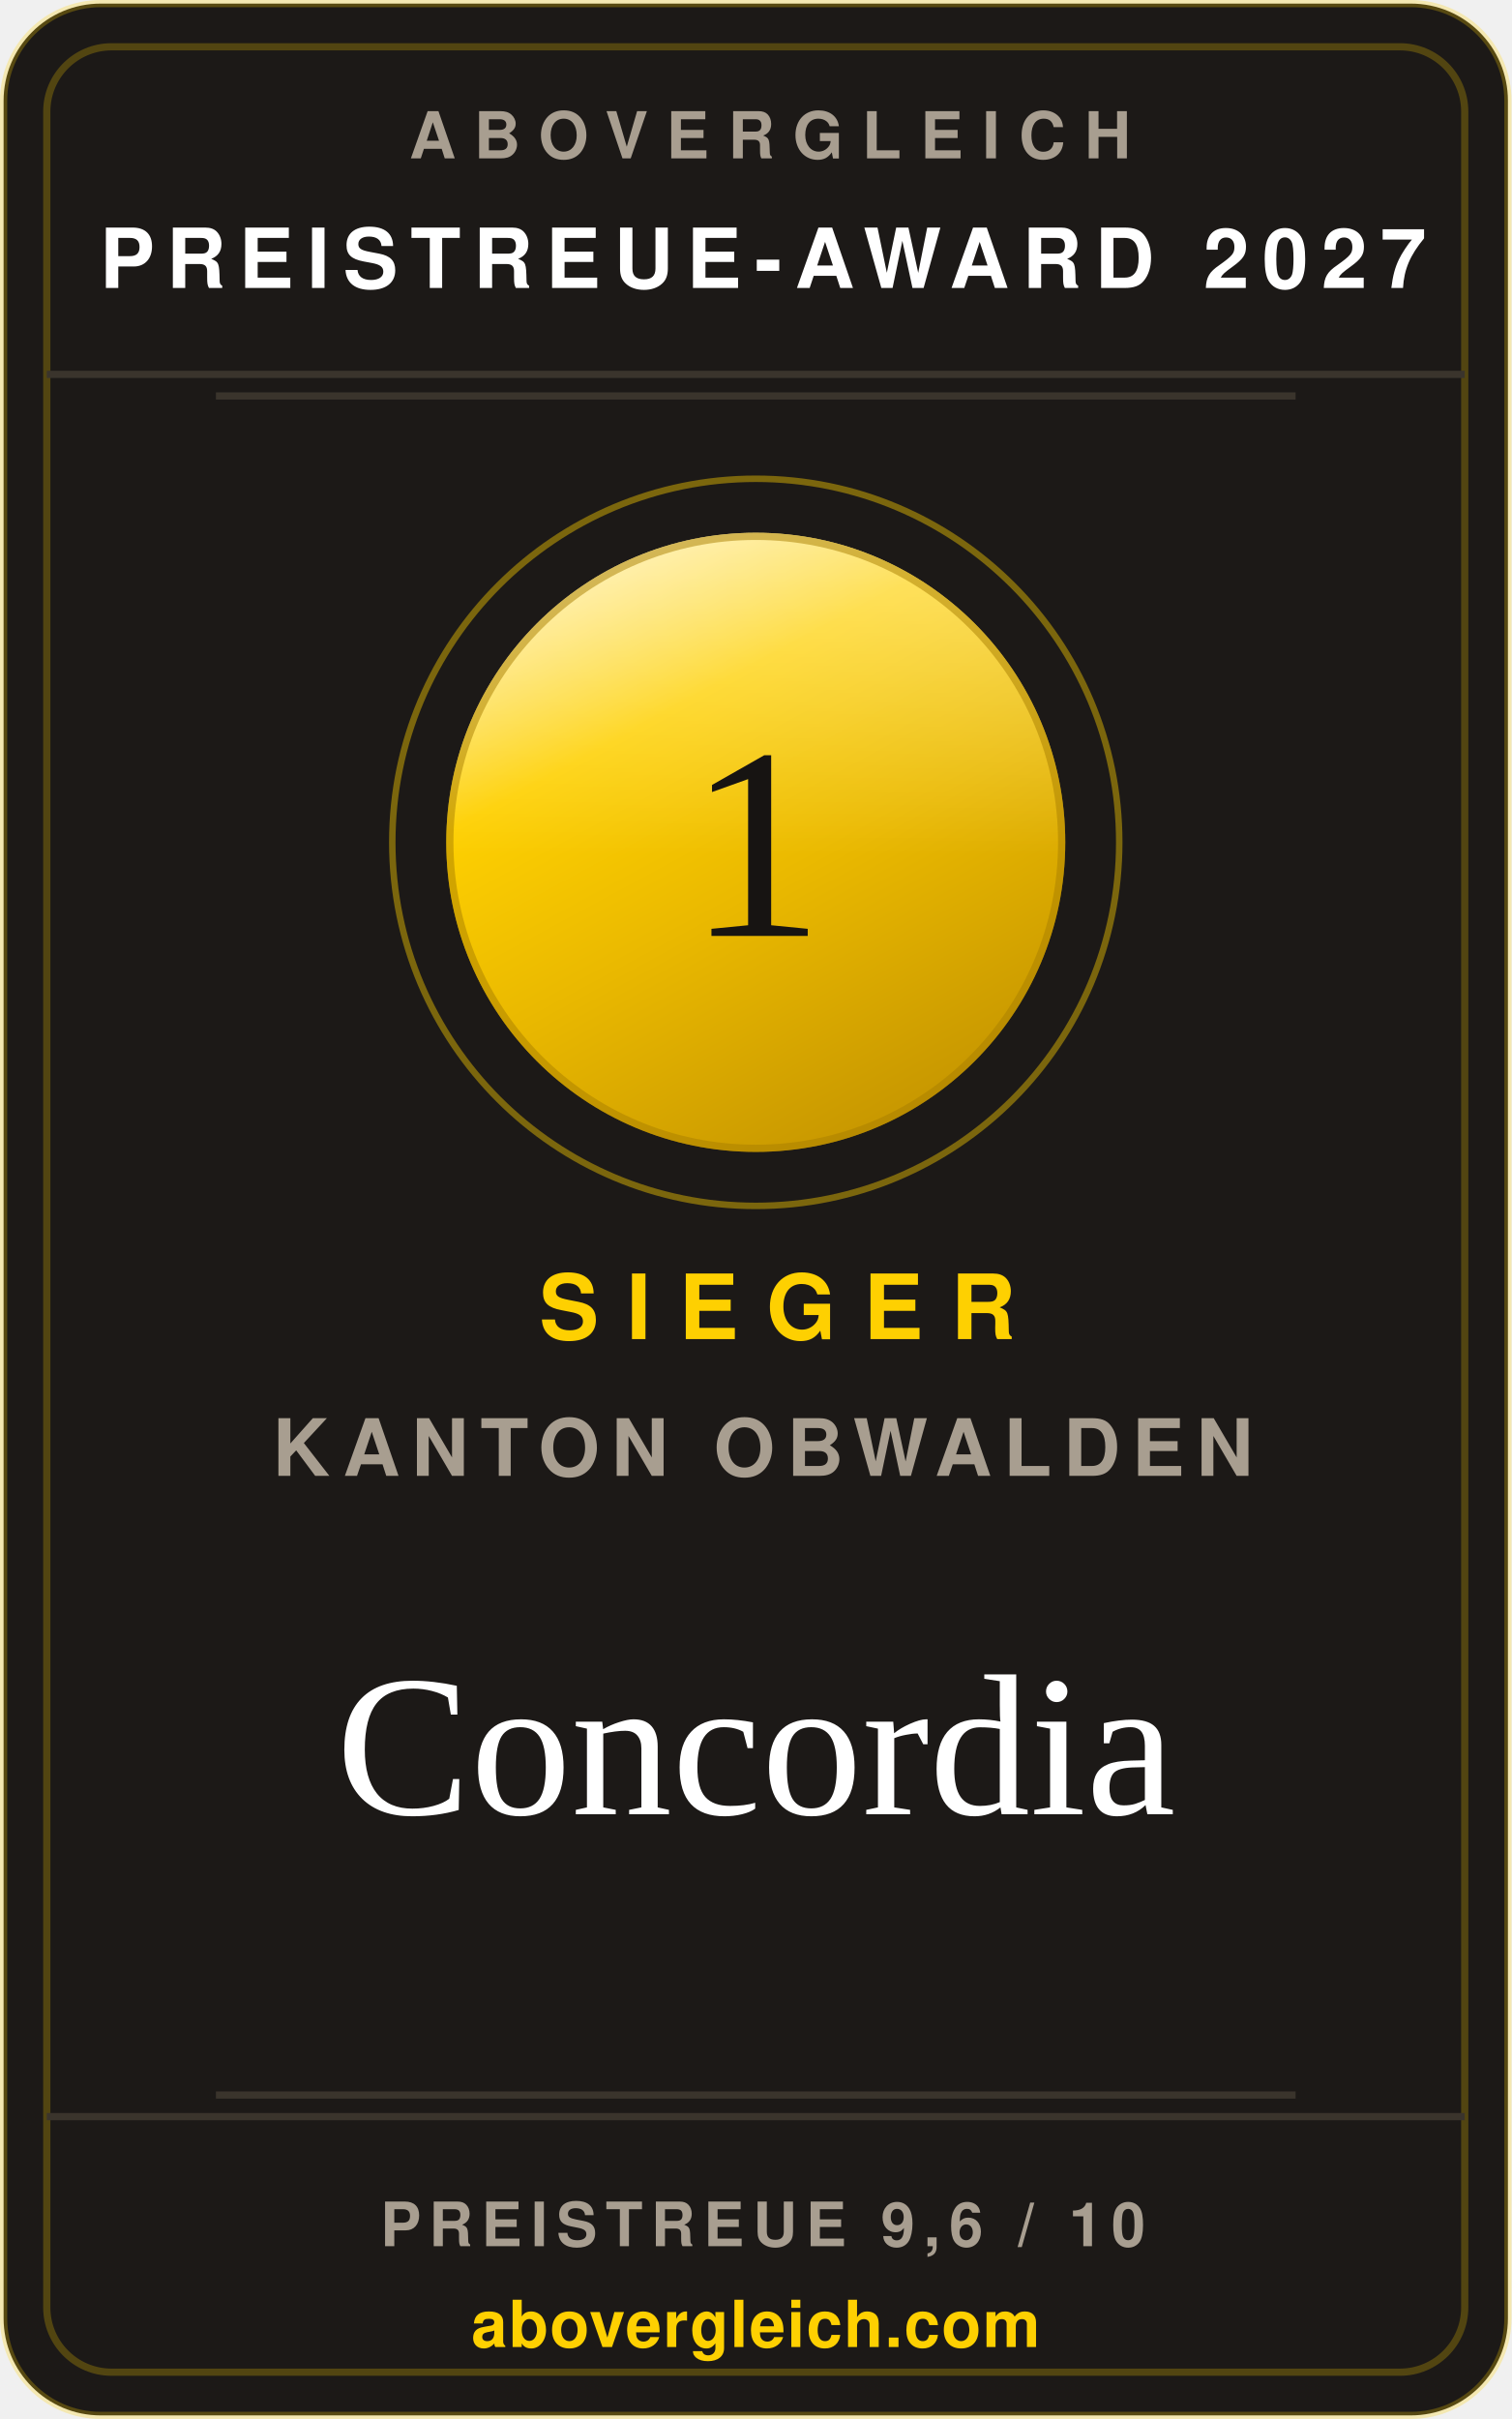
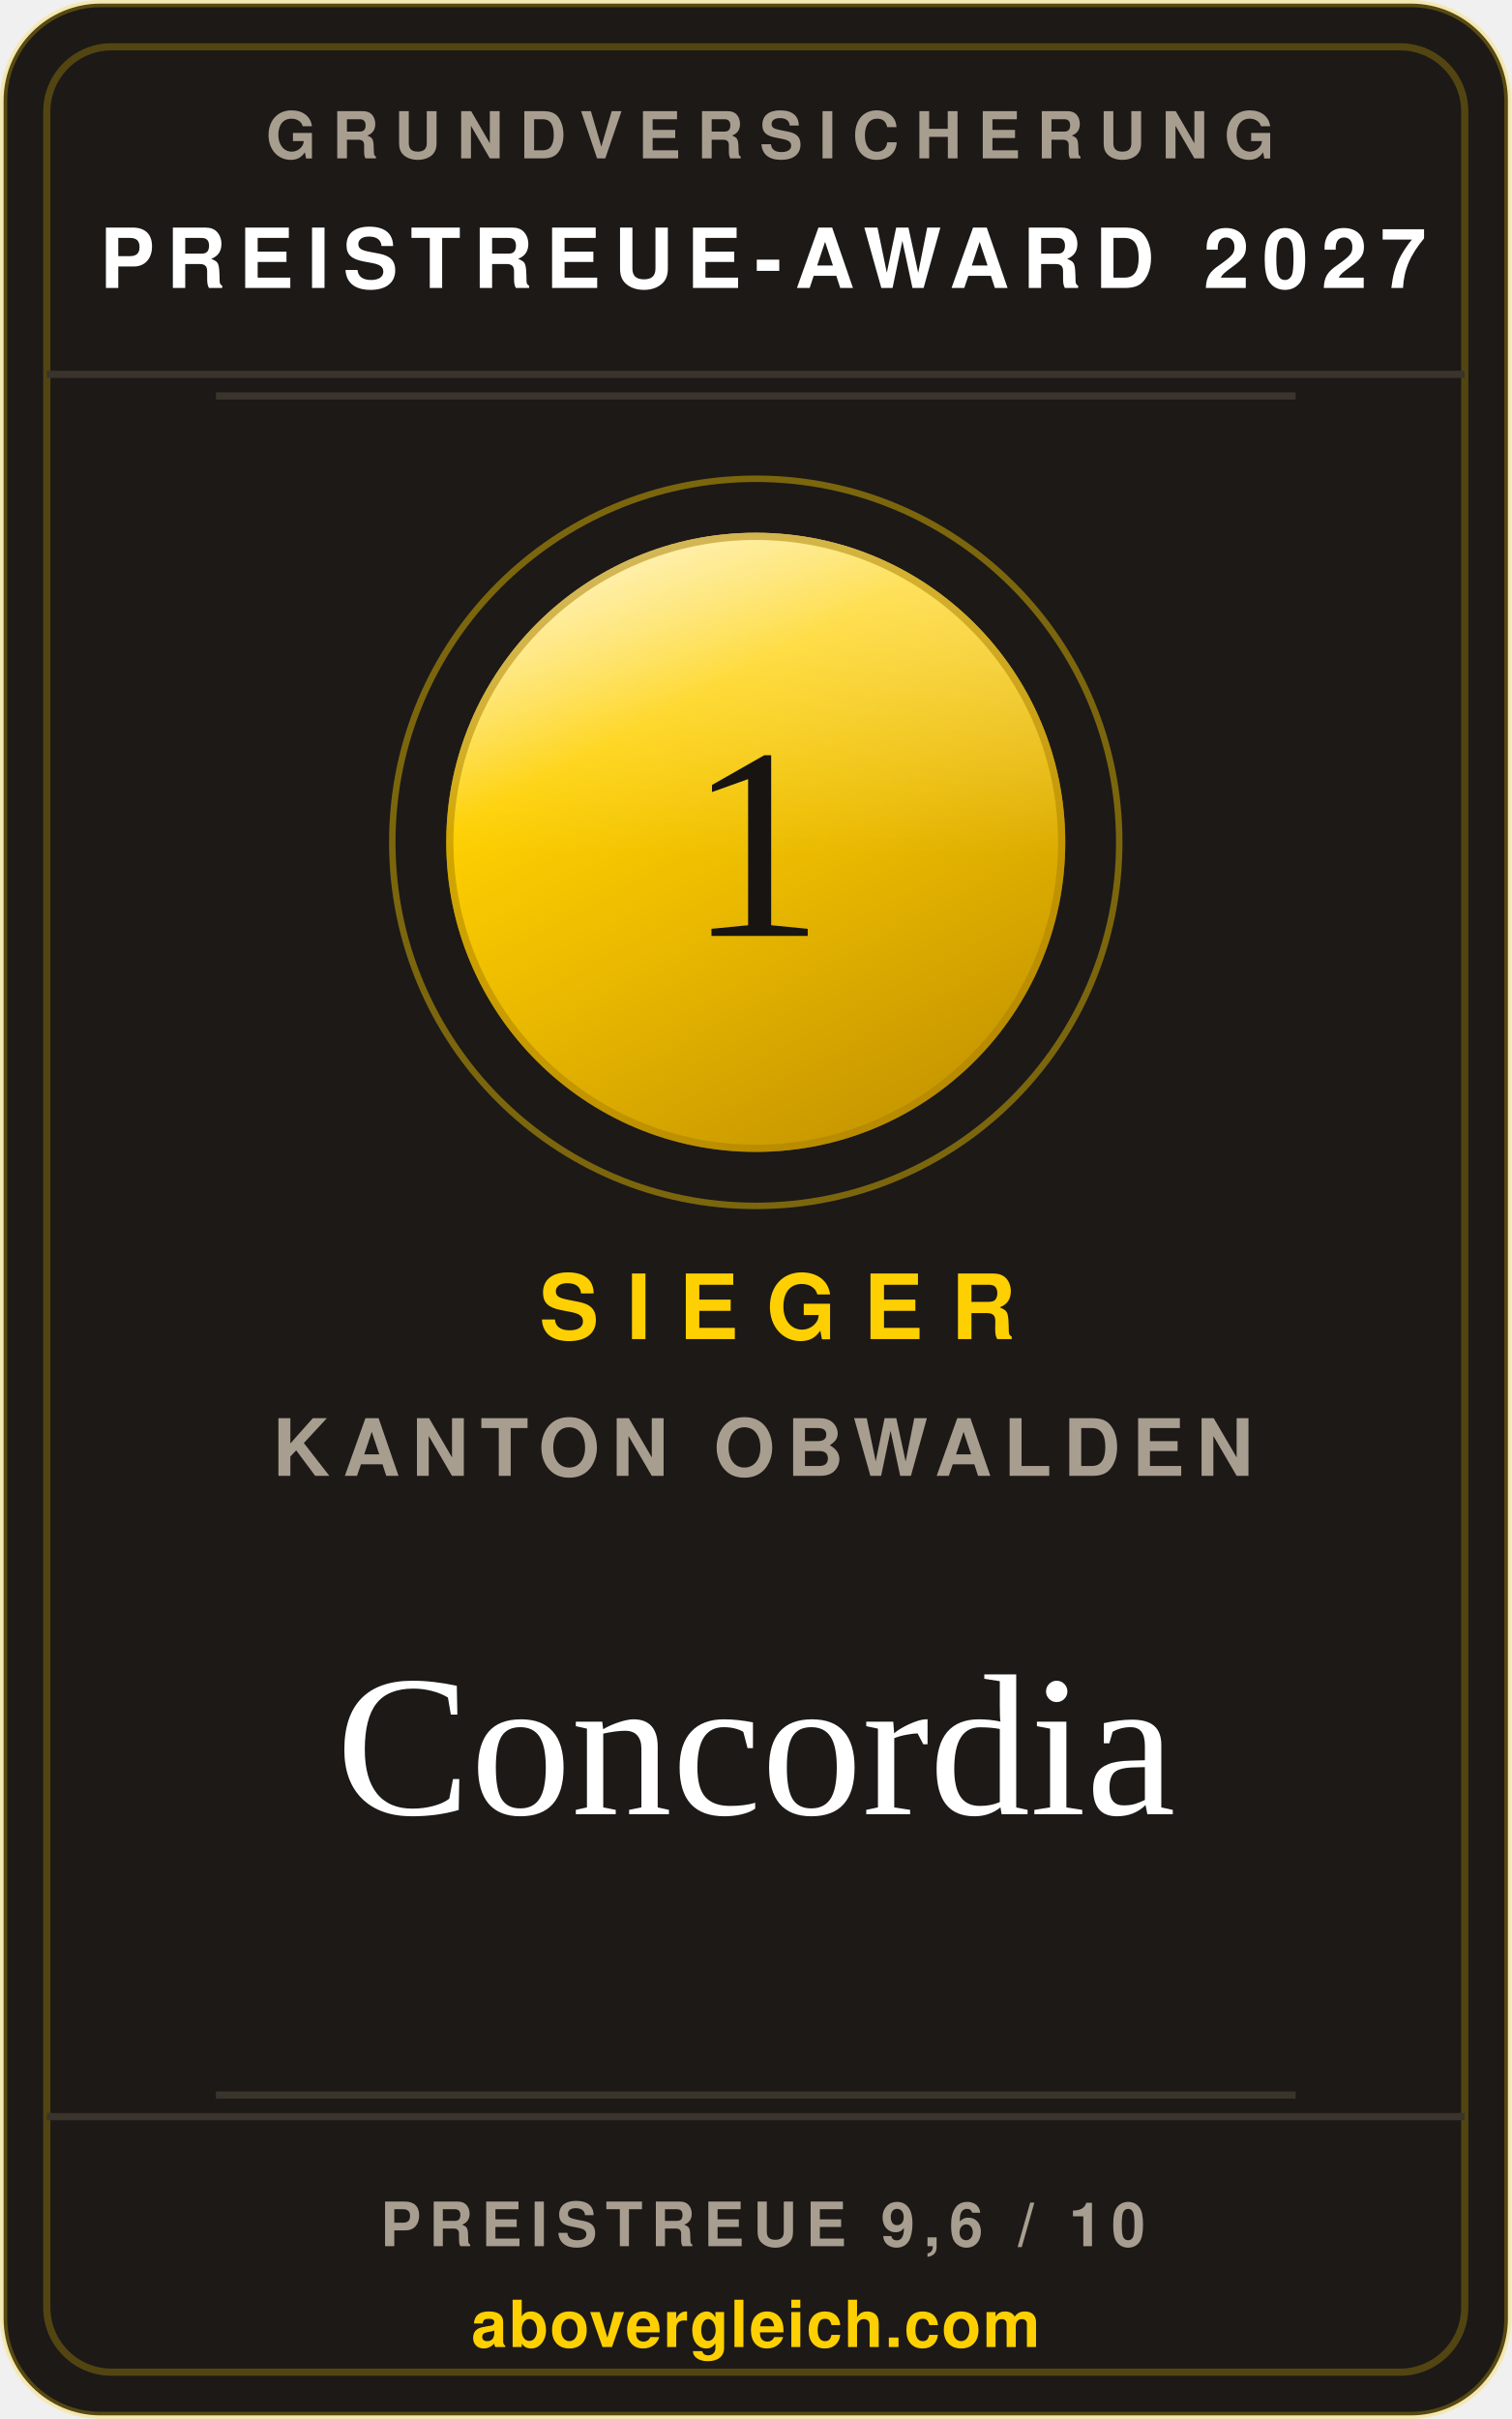
<svg xmlns="http://www.w3.org/2000/svg" width="240" height="384" viewBox="0 0 210 336" role="img" aria-label="abovergleich Preistreue-Award 2027: Preistreueste Krankenkasse im Kanton Obwalden 2027, Concordia">
  <style>.s{font-family:'Helvetica Neue',Helvetica,Arial,sans-serif}.v{font-family:Georgia,'Times New Roman',serif}</style>
  <defs>
    <linearGradient id="metall" x1="0.18" y1="0" x2="0.72" y2="1">
      <stop offset="0%" stop-color="#ffeea6" />
      <stop offset="30%" stop-color="#fed001" />
      <stop offset="58%" stop-color="#eab900" />
      <stop offset="100%" stop-color="#c49400" />
    </linearGradient>
    <linearGradient id="glanz" x1="0" y1="0" x2="0" y2="1">
      <stop offset="0%" stop-color="#ffffff" stop-opacity="0.42" />
      <stop offset="52%" stop-color="#ffffff" stop-opacity="0" />
    </linearGradient>
  </defs>
  <rect x="0.5" y="0.5" width="209" height="335" rx="13.5" fill="#1c1917" stroke="rgba(254,208,1,0.26)" />
  <rect x="6.5" y="6.5" width="197" height="323" rx="9" fill="none" stroke="rgba(254,208,1,0.24)" />
-   <text class="s" x="107" y="22" text-anchor="middle" font-size="9" font-weight="700" letter-spacing="2.6" fill="#a89e90">ABOVERGLEICH</text>
+   <text class="s" x="107" y="22" text-anchor="middle" font-size="9" font-weight="700" letter-spacing="2.2" fill="#a89e90">GRUNDVERSICHERUNG</text>
  <text class="s" x="106" y="40" text-anchor="middle" font-size="11.5" font-weight="700" letter-spacing="1.8" fill="#ffffff">PREISTREUE-AWARD 2027</text>
  <line x1="6.5" y1="52" x2="203.5" y2="52" stroke="#3a342c" />
  <line x1="30" y1="55" x2="180" y2="55" stroke="#3a342c" />
  <circle cx="105" cy="117" r="50.5" fill="none" stroke="rgba(254,208,1,0.42)" stroke-width="0.9" />
  <circle cx="105" cy="117" r="43" fill="url(#metall)" />
  <circle cx="105" cy="117" r="43" fill="url(#glanz)" />
  <circle cx="105" cy="117" r="42.5" fill="none" stroke="#a97f00" stroke-opacity="0.5" stroke-width="1" />
  <text class="v" x="105" y="130" text-anchor="middle" font-size="38" fill="#171412">1</text>
  <text class="s" x="108" y="186" text-anchor="middle" font-size="12.5" font-weight="700" letter-spacing="3.8" fill="#fed001">SIEGER</text>
  <text class="s" x="106" y="205" text-anchor="middle" font-size="11" font-weight="600" letter-spacing="1.6" fill="#a89e90">KANTON OBWALDEN</text>
  <text class="v" x="105" y="252" text-anchor="middle" font-size="28" fill="#ffffff">Concordia</text>
  <line x1="30" y1="291" x2="180" y2="291" stroke="#3a342c" />
  <line x1="6.5" y1="294" x2="203.5" y2="294" stroke="#3a342c" />
  <text class="s" x="106" y="312" text-anchor="middle" font-size="8.5" font-weight="700" letter-spacing="1.2" fill="#a89e90">PREISTREUE 9,6 / 10</text>
  <text class="s" x="105" y="326" text-anchor="middle" font-size="9" font-weight="700" letter-spacing="0.2" fill="#fed001">abovergleich.com</text>
</svg>
